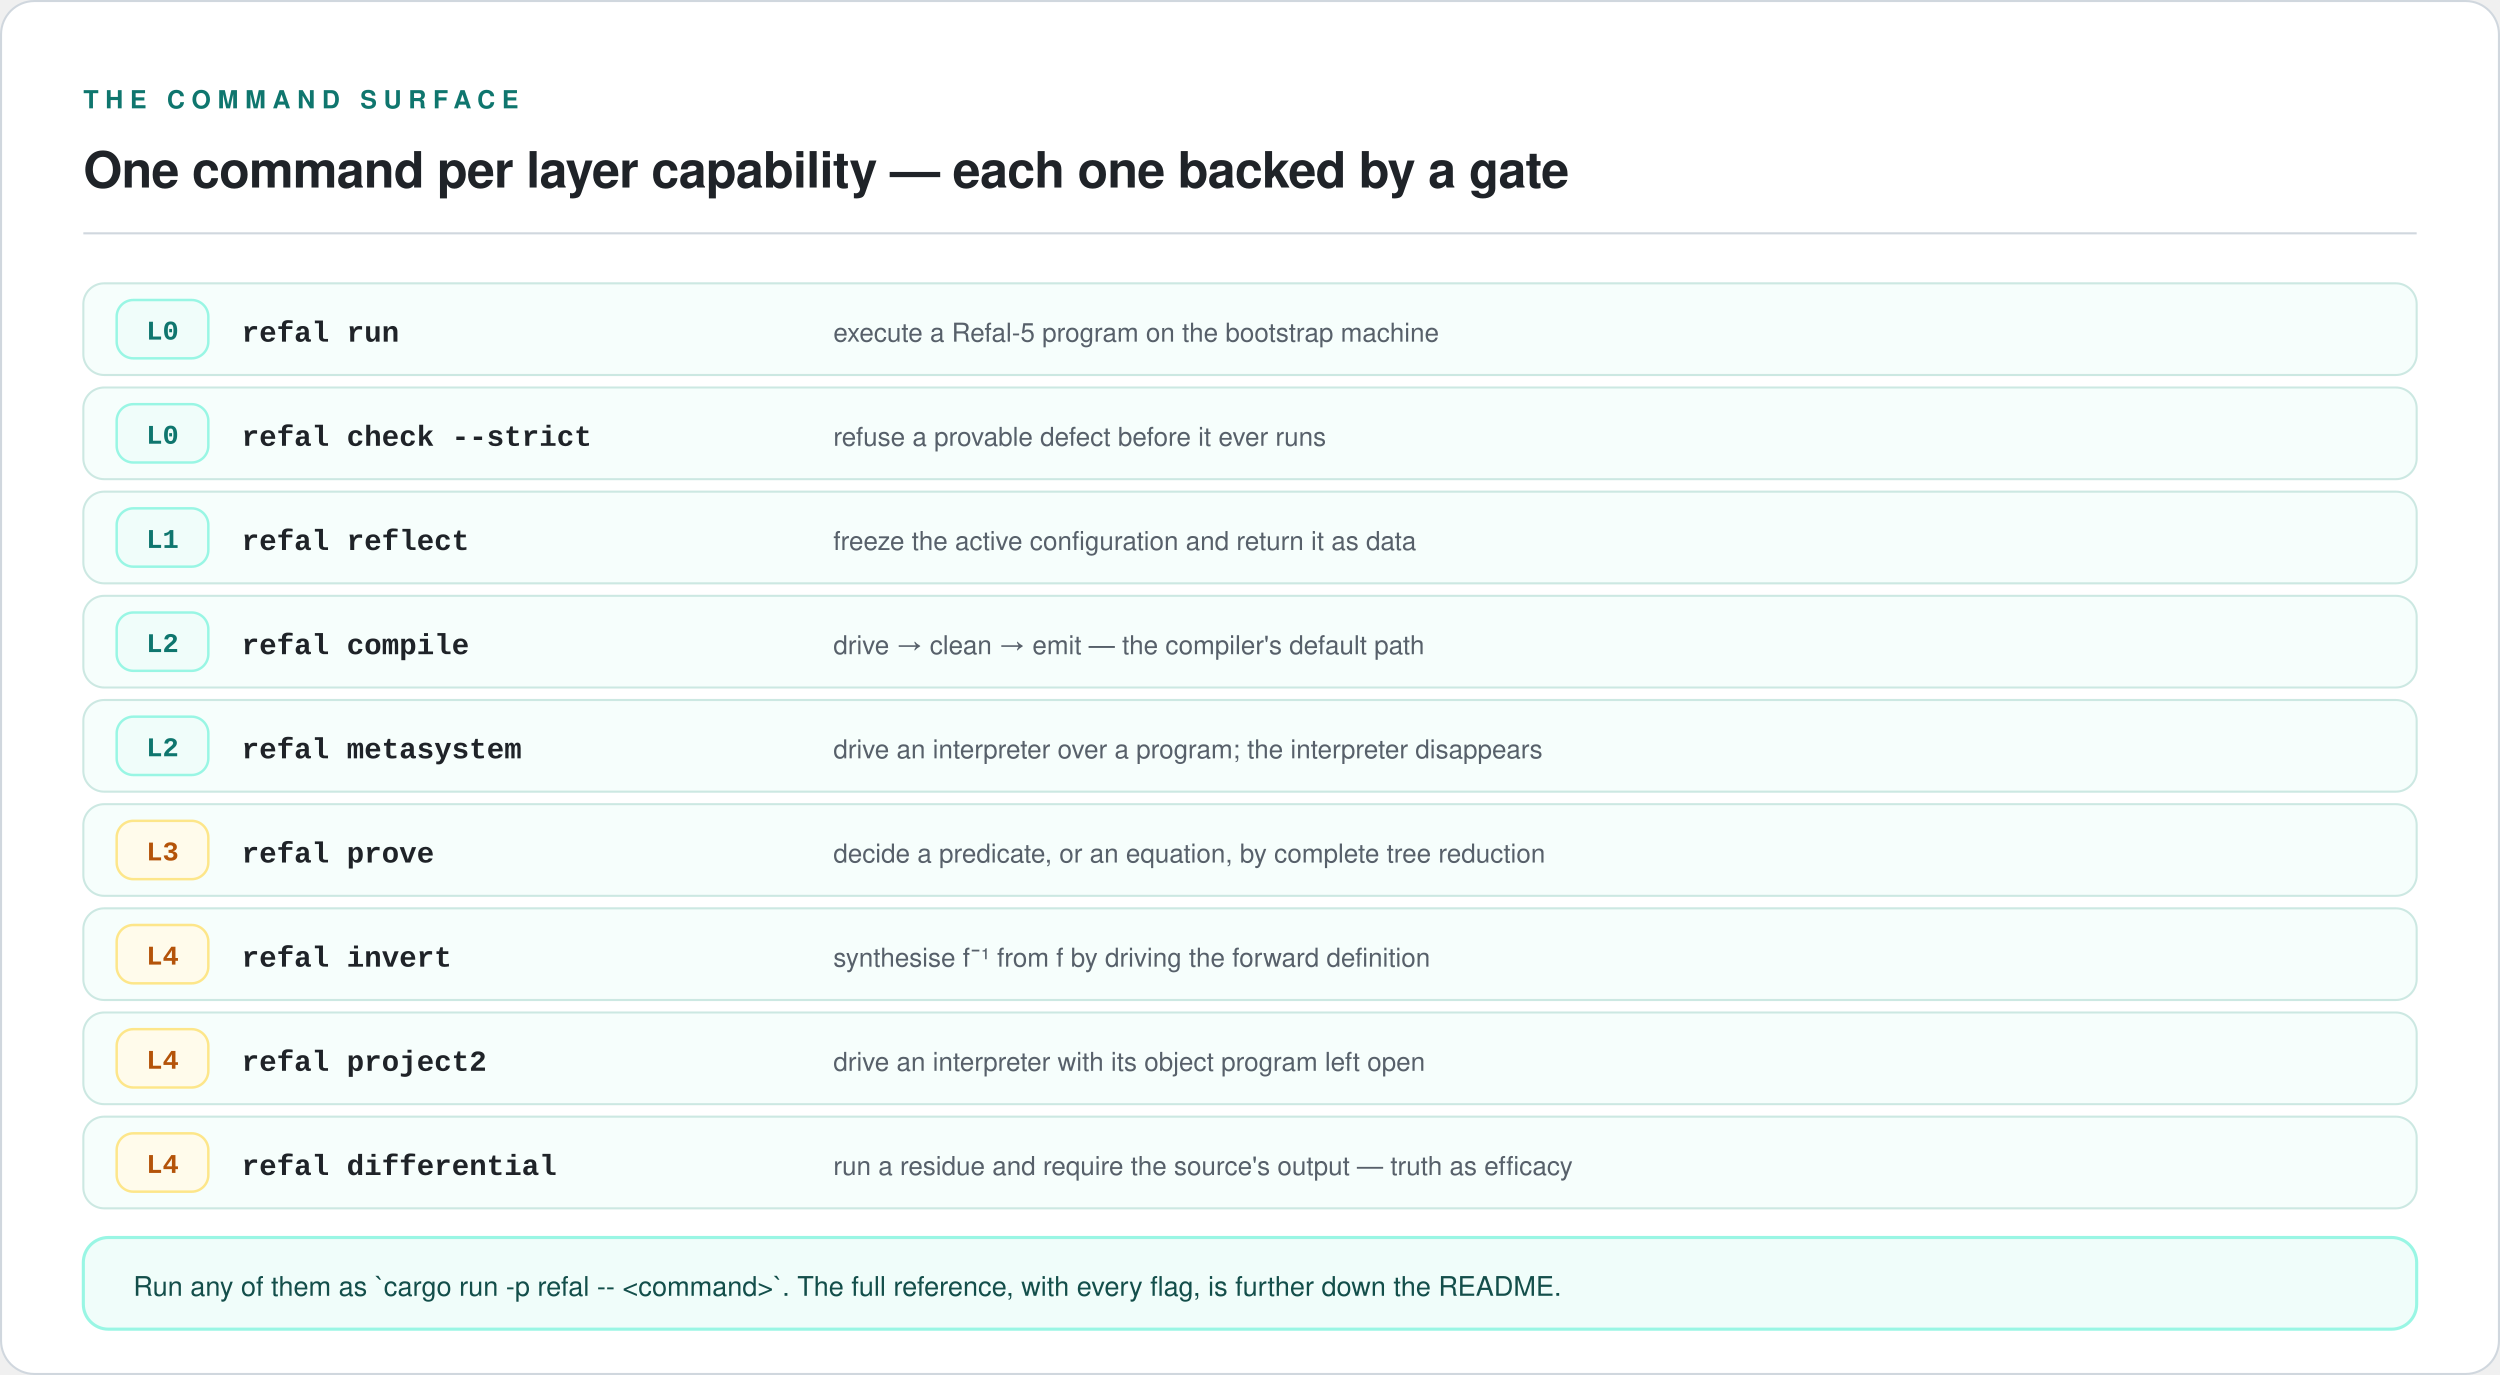
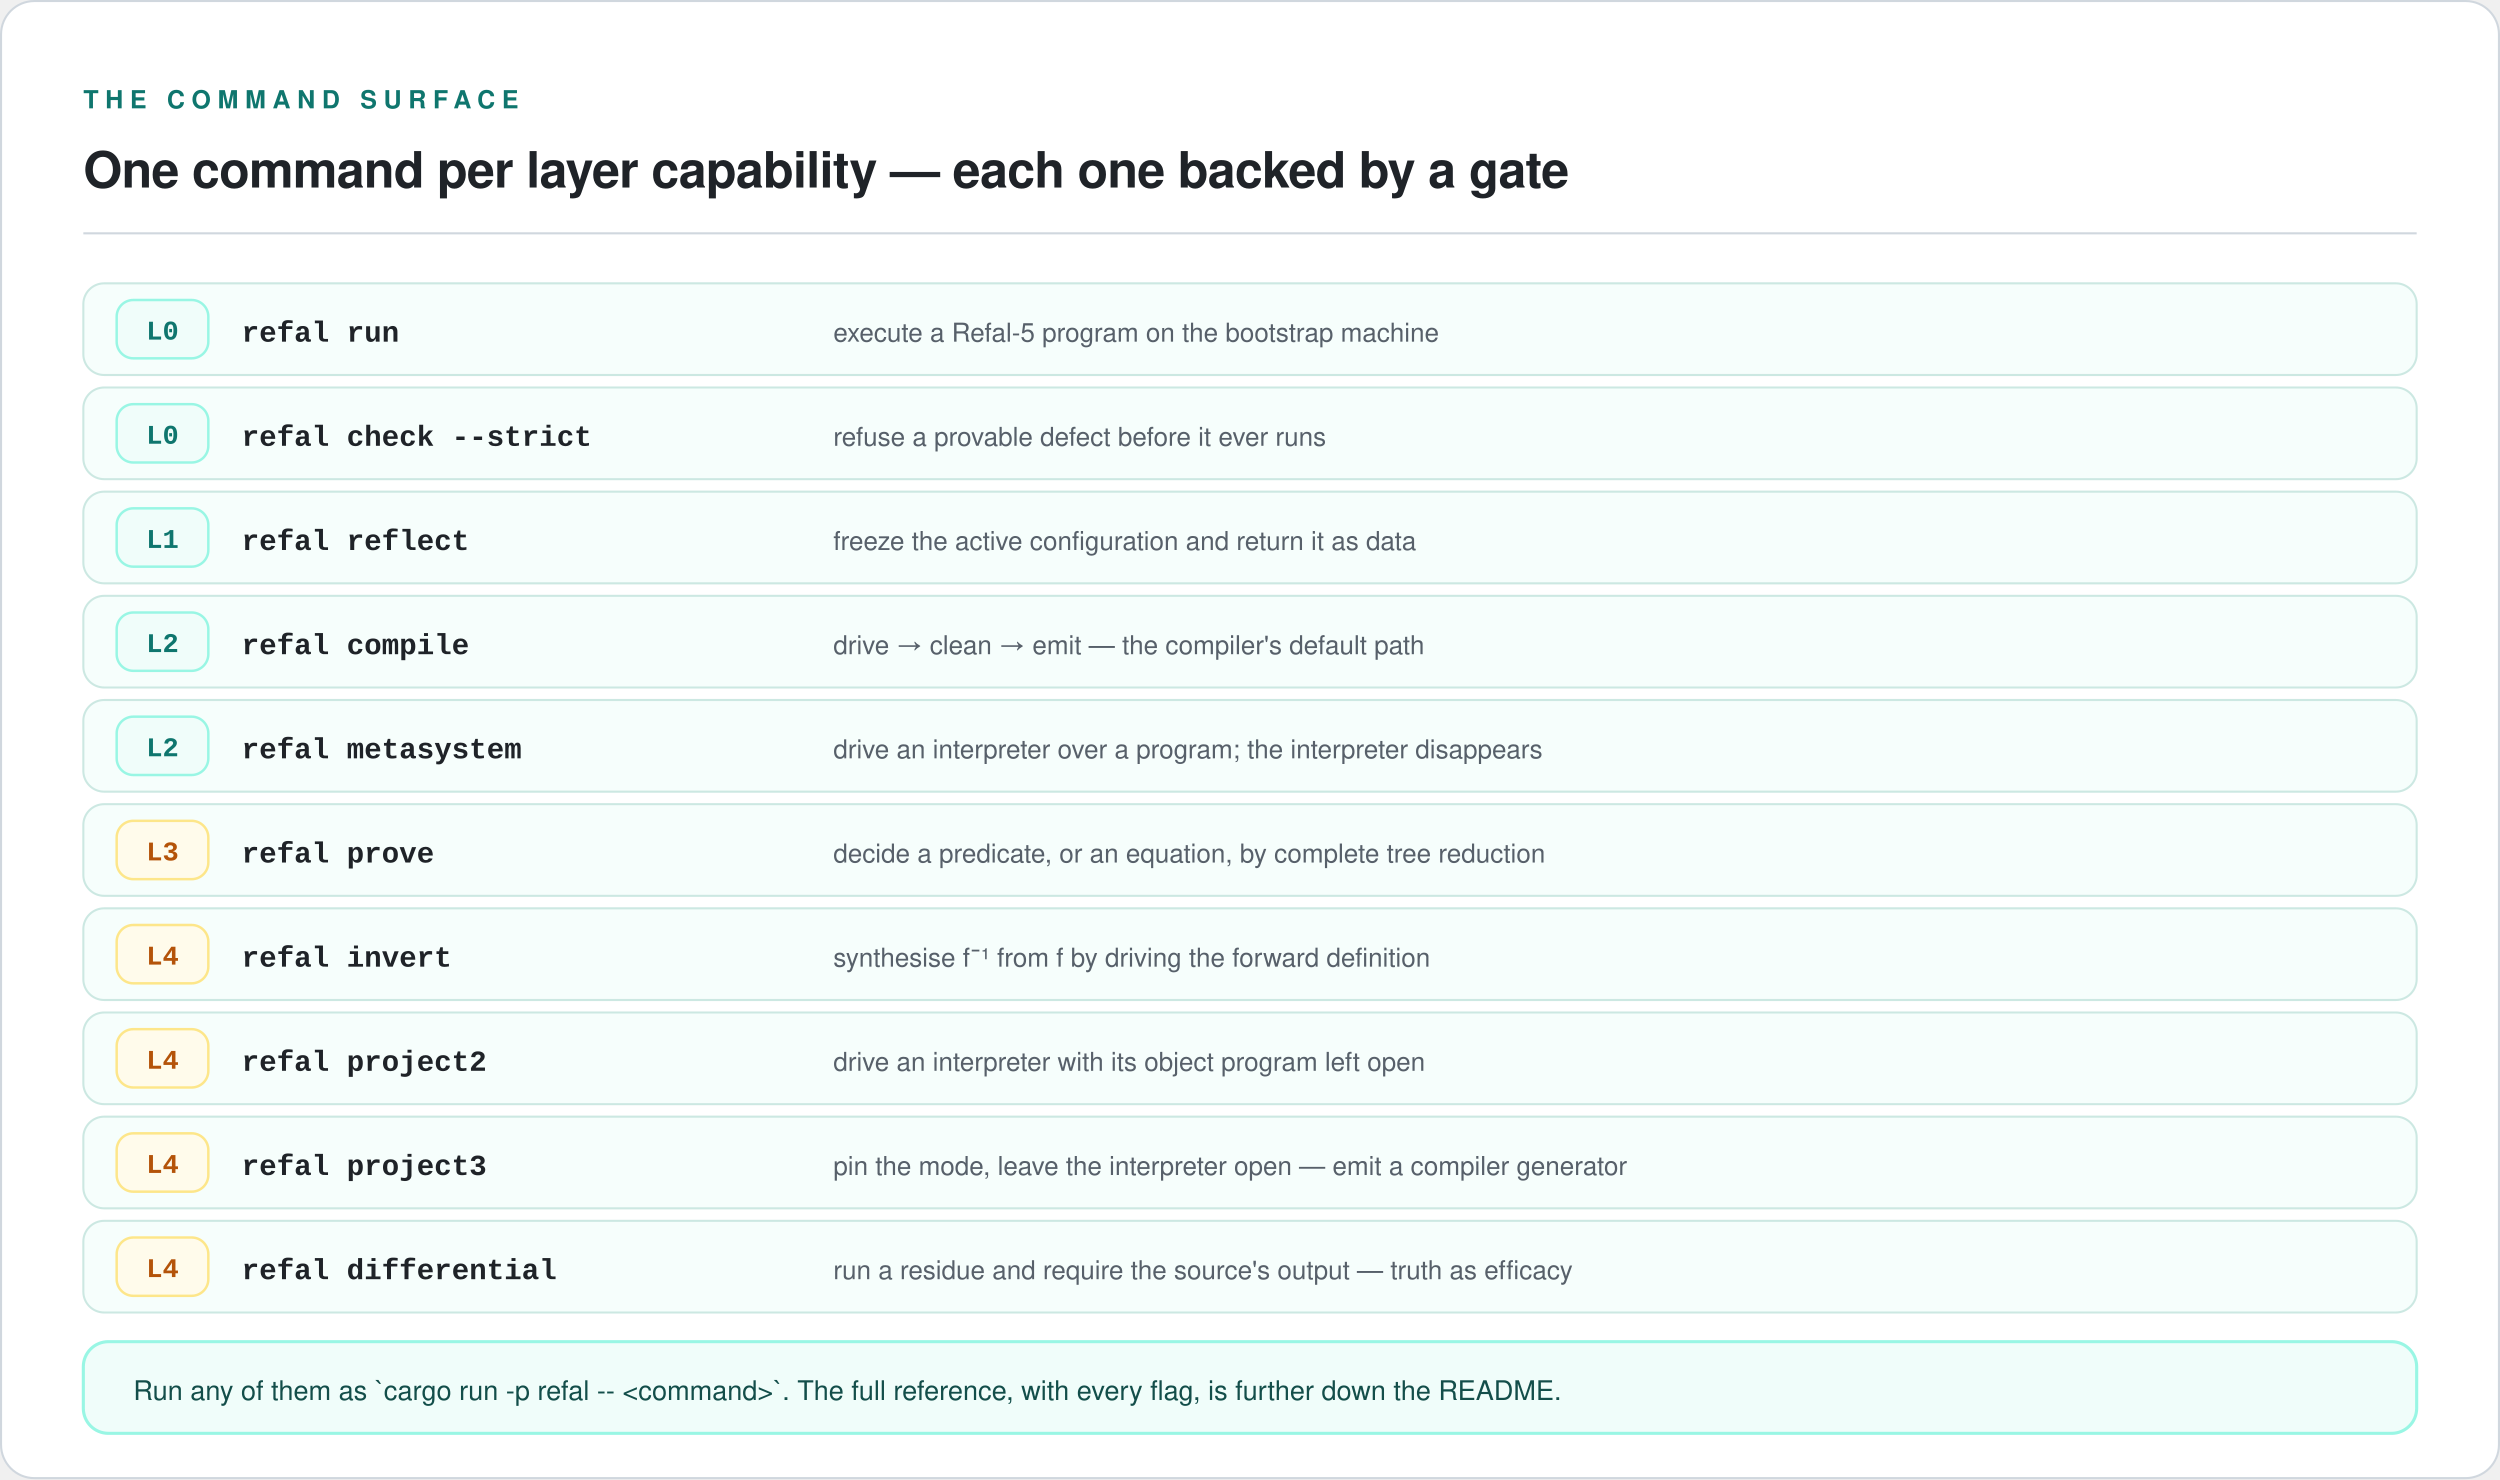
- <svg xmlns="http://www.w3.org/2000/svg" viewBox="0 0 1200 660" width="1200" height="660" role="img" aria-labelledby="t d">
-   <rect x="0.5" y="0.5" width="1199" height="659" rx="16" fill="#FFFFFF" stroke="#D0D7DE" stroke-width="1" />
+ <svg xmlns="http://www.w3.org/2000/svg" viewBox="0 0 1200 710" width="1200" height="710" role="img" aria-labelledby="t d">
+   <rect x="0.5" y="0.5" width="1199" height="709" rx="16" fill="#FFFFFF" stroke="#D0D7DE" stroke-width="1" />
  <text x="40" y="52" font-family="ui-sans-serif, -apple-system, 'Segoe UI', Helvetica, Arial, sans-serif" font-size="12" font-weight="600" letter-spacing="3.2" fill="#0F766E">THE COMMAND SURFACE</text>
  <text x="40" y="90" font-family="ui-sans-serif, -apple-system, 'Segoe UI', Helvetica, Arial, sans-serif" font-size="24" font-weight="600" letter-spacing="-0.3" fill="#1F2328">One command per layer capability — each one backed by a gate</text>
  <line x1="40" y1="112" x2="1160" y2="112" stroke="#D0D7DE" stroke-width="1" />
  <rect x="40" y="136" width="1120" height="44" rx="10" fill="#F6FEFC" stroke="#CCE8E2" stroke-width="1" />
  <rect x="56" y="144" width="44" height="28" rx="8" fill="#F0FDFA" stroke="#99F6E4" stroke-width="1.2" />
  <text x="78" y="163" font-family="ui-monospace, SFMono-Regular, 'SF Mono', Menlo, Consolas, 'Liberation Mono', monospace" font-size="13" font-weight="600" text-anchor="middle" fill="#0F766E">L0</text>
  <text x="116" y="164" font-family="ui-monospace, SFMono-Regular, 'SF Mono', Menlo, Consolas, 'Liberation Mono', monospace" font-size="14" font-weight="600" fill="#1F2328">refal run</text>
  <text x="400" y="164" font-family="ui-sans-serif, -apple-system, 'Segoe UI', Helvetica, Arial, sans-serif" font-size="12.5" fill="#57606A">execute a Refal-5 program on the bootstrap machine</text>
  <rect x="40" y="186" width="1120" height="44" rx="10" fill="#F6FEFC" stroke="#CCE8E2" stroke-width="1" />
  <rect x="56" y="194" width="44" height="28" rx="8" fill="#F0FDFA" stroke="#99F6E4" stroke-width="1.2" />
  <text x="78" y="213" font-family="ui-monospace, SFMono-Regular, 'SF Mono', Menlo, Consolas, 'Liberation Mono', monospace" font-size="13" font-weight="600" text-anchor="middle" fill="#0F766E">L0</text>
  <text x="116" y="214" font-family="ui-monospace, SFMono-Regular, 'SF Mono', Menlo, Consolas, 'Liberation Mono', monospace" font-size="14" font-weight="600" fill="#1F2328">refal check --strict</text>
  <text x="400" y="214" font-family="ui-sans-serif, -apple-system, 'Segoe UI', Helvetica, Arial, sans-serif" font-size="12.5" fill="#57606A">refuse a provable defect before it ever runs</text>
  <rect x="40" y="236" width="1120" height="44" rx="10" fill="#F6FEFC" stroke="#CCE8E2" stroke-width="1" />
  <rect x="56" y="244" width="44" height="28" rx="8" fill="#F0FDFA" stroke="#99F6E4" stroke-width="1.2" />
  <text x="78" y="263" font-family="ui-monospace, SFMono-Regular, 'SF Mono', Menlo, Consolas, 'Liberation Mono', monospace" font-size="13" font-weight="600" text-anchor="middle" fill="#0F766E">L1</text>
  <text x="116" y="264" font-family="ui-monospace, SFMono-Regular, 'SF Mono', Menlo, Consolas, 'Liberation Mono', monospace" font-size="14" font-weight="600" fill="#1F2328">refal reflect</text>
  <text x="400" y="264" font-family="ui-sans-serif, -apple-system, 'Segoe UI', Helvetica, Arial, sans-serif" font-size="12.5" fill="#57606A">freeze the active configuration and return it as data</text>
  <rect x="40" y="286" width="1120" height="44" rx="10" fill="#F6FEFC" stroke="#CCE8E2" stroke-width="1" />
  <rect x="56" y="294" width="44" height="28" rx="8" fill="#F0FDFA" stroke="#99F6E4" stroke-width="1.2" />
  <text x="78" y="313" font-family="ui-monospace, SFMono-Regular, 'SF Mono', Menlo, Consolas, 'Liberation Mono', monospace" font-size="13" font-weight="600" text-anchor="middle" fill="#0F766E">L2</text>
  <text x="116" y="314" font-family="ui-monospace, SFMono-Regular, 'SF Mono', Menlo, Consolas, 'Liberation Mono', monospace" font-size="14" font-weight="600" fill="#1F2328">refal compile</text>
  <text x="400" y="314" font-family="ui-sans-serif, -apple-system, 'Segoe UI', Helvetica, Arial, sans-serif" font-size="12.5" fill="#57606A">drive → clean → emit — the compiler's default path</text>
  <rect x="40" y="336" width="1120" height="44" rx="10" fill="#F6FEFC" stroke="#CCE8E2" stroke-width="1" />
  <rect x="56" y="344" width="44" height="28" rx="8" fill="#F0FDFA" stroke="#99F6E4" stroke-width="1.2" />
  <text x="78" y="363" font-family="ui-monospace, SFMono-Regular, 'SF Mono', Menlo, Consolas, 'Liberation Mono', monospace" font-size="13" font-weight="600" text-anchor="middle" fill="#0F766E">L2</text>
  <text x="116" y="364" font-family="ui-monospace, SFMono-Regular, 'SF Mono', Menlo, Consolas, 'Liberation Mono', monospace" font-size="14" font-weight="600" fill="#1F2328">refal metasystem</text>
  <text x="400" y="364" font-family="ui-sans-serif, -apple-system, 'Segoe UI', Helvetica, Arial, sans-serif" font-size="12.5" fill="#57606A">drive an interpreter over a program; the interpreter disappears</text>
  <rect x="40" y="386" width="1120" height="44" rx="10" fill="#F6FEFC" stroke="#CCE8E2" stroke-width="1" />
  <rect x="56" y="394" width="44" height="28" rx="8" fill="#FFFBEB" stroke="#FDE68A" stroke-width="1.2" />
  <text x="78" y="413" font-family="ui-monospace, SFMono-Regular, 'SF Mono', Menlo, Consolas, 'Liberation Mono', monospace" font-size="13" font-weight="600" text-anchor="middle" fill="#B45309">L3</text>
  <text x="116" y="414" font-family="ui-monospace, SFMono-Regular, 'SF Mono', Menlo, Consolas, 'Liberation Mono', monospace" font-size="14" font-weight="600" fill="#1F2328">refal prove</text>
  <text x="400" y="414" font-family="ui-sans-serif, -apple-system, 'Segoe UI', Helvetica, Arial, sans-serif" font-size="12.5" fill="#57606A">decide a predicate, or an equation, by complete tree reduction</text>
  <rect x="40" y="436" width="1120" height="44" rx="10" fill="#F6FEFC" stroke="#CCE8E2" stroke-width="1" />
  <rect x="56" y="444" width="44" height="28" rx="8" fill="#FFFBEB" stroke="#FDE68A" stroke-width="1.2" />
  <text x="78" y="463" font-family="ui-monospace, SFMono-Regular, 'SF Mono', Menlo, Consolas, 'Liberation Mono', monospace" font-size="13" font-weight="600" text-anchor="middle" fill="#B45309">L4</text>
  <text x="116" y="464" font-family="ui-monospace, SFMono-Regular, 'SF Mono', Menlo, Consolas, 'Liberation Mono', monospace" font-size="14" font-weight="600" fill="#1F2328">refal invert</text>
  <text x="400" y="464" font-family="ui-sans-serif, -apple-system, 'Segoe UI', Helvetica, Arial, sans-serif" font-size="12.5" fill="#57606A">synthesise f⁻¹ from f by driving the forward definition</text>
  <rect x="40" y="486" width="1120" height="44" rx="10" fill="#F6FEFC" stroke="#CCE8E2" stroke-width="1" />
  <rect x="56" y="494" width="44" height="28" rx="8" fill="#FFFBEB" stroke="#FDE68A" stroke-width="1.2" />
  <text x="78" y="513" font-family="ui-monospace, SFMono-Regular, 'SF Mono', Menlo, Consolas, 'Liberation Mono', monospace" font-size="13" font-weight="600" text-anchor="middle" fill="#B45309">L4</text>
  <text x="116" y="514" font-family="ui-monospace, SFMono-Regular, 'SF Mono', Menlo, Consolas, 'Liberation Mono', monospace" font-size="14" font-weight="600" fill="#1F2328">refal project2</text>
  <text x="400" y="514" font-family="ui-sans-serif, -apple-system, 'Segoe UI', Helvetica, Arial, sans-serif" font-size="12.5" fill="#57606A">drive an interpreter with its object program left open</text>
  <rect x="40" y="536" width="1120" height="44" rx="10" fill="#F6FEFC" stroke="#CCE8E2" stroke-width="1" />
  <rect x="56" y="544" width="44" height="28" rx="8" fill="#FFFBEB" stroke="#FDE68A" stroke-width="1.2" />
  <text x="78" y="563" font-family="ui-monospace, SFMono-Regular, 'SF Mono', Menlo, Consolas, 'Liberation Mono', monospace" font-size="13" font-weight="600" text-anchor="middle" fill="#B45309">L4</text>
-   <text x="116" y="564" font-family="ui-monospace, SFMono-Regular, 'SF Mono', Menlo, Consolas, 'Liberation Mono', monospace" font-size="14" font-weight="600" fill="#1F2328">refal differential</text>
-   <text x="400" y="564" font-family="ui-sans-serif, -apple-system, 'Segoe UI', Helvetica, Arial, sans-serif" font-size="12.5" fill="#57606A">run a residue and require the source's output — truth as efficacy</text>
-   <rect x="40" y="594" width="1120" height="44" rx="12" fill="#F0FDFA" stroke="#99F6E4" stroke-width="1.5" />
-   <text x="64" y="622" font-family="ui-sans-serif, -apple-system, 'Segoe UI', Helvetica, Arial, sans-serif" font-size="13" fill="#134E4A">Run any of them as `cargo run -p refal -- &lt;command&gt;`. The full reference, with every flag, is further down the README.</text>
+   <text x="116" y="564" font-family="ui-monospace, SFMono-Regular, 'SF Mono', Menlo, Consolas, 'Liberation Mono', monospace" font-size="14" font-weight="600" fill="#1F2328">refal project3</text>
+   <text x="400" y="564" font-family="ui-sans-serif, -apple-system, 'Segoe UI', Helvetica, Arial, sans-serif" font-size="12.5" fill="#57606A">pin the mode, leave the interpreter open — emit a compiler generator</text>
+   <rect x="40" y="586" width="1120" height="44" rx="10" fill="#F6FEFC" stroke="#CCE8E2" stroke-width="1" />
+   <rect x="56" y="594" width="44" height="28" rx="8" fill="#FFFBEB" stroke="#FDE68A" stroke-width="1.2" />
+   <text x="78" y="613" font-family="ui-monospace, SFMono-Regular, 'SF Mono', Menlo, Consolas, 'Liberation Mono', monospace" font-size="13" font-weight="600" text-anchor="middle" fill="#B45309">L4</text>
+   <text x="116" y="614" font-family="ui-monospace, SFMono-Regular, 'SF Mono', Menlo, Consolas, 'Liberation Mono', monospace" font-size="14" font-weight="600" fill="#1F2328">refal differential</text>
+   <text x="400" y="614" font-family="ui-sans-serif, -apple-system, 'Segoe UI', Helvetica, Arial, sans-serif" font-size="12.5" fill="#57606A">run a residue and require the source's output — truth as efficacy</text>
+   <rect x="40" y="644" width="1120" height="44" rx="12" fill="#F0FDFA" stroke="#99F6E4" stroke-width="1.5" />
+   <text x="64" y="672" font-family="ui-sans-serif, -apple-system, 'Segoe UI', Helvetica, Arial, sans-serif" font-size="13" fill="#134E4A">Run any of them as `cargo run -p refal -- &lt;command&gt;`. The full reference, with every flag, is further down the README.</text>
</svg>
